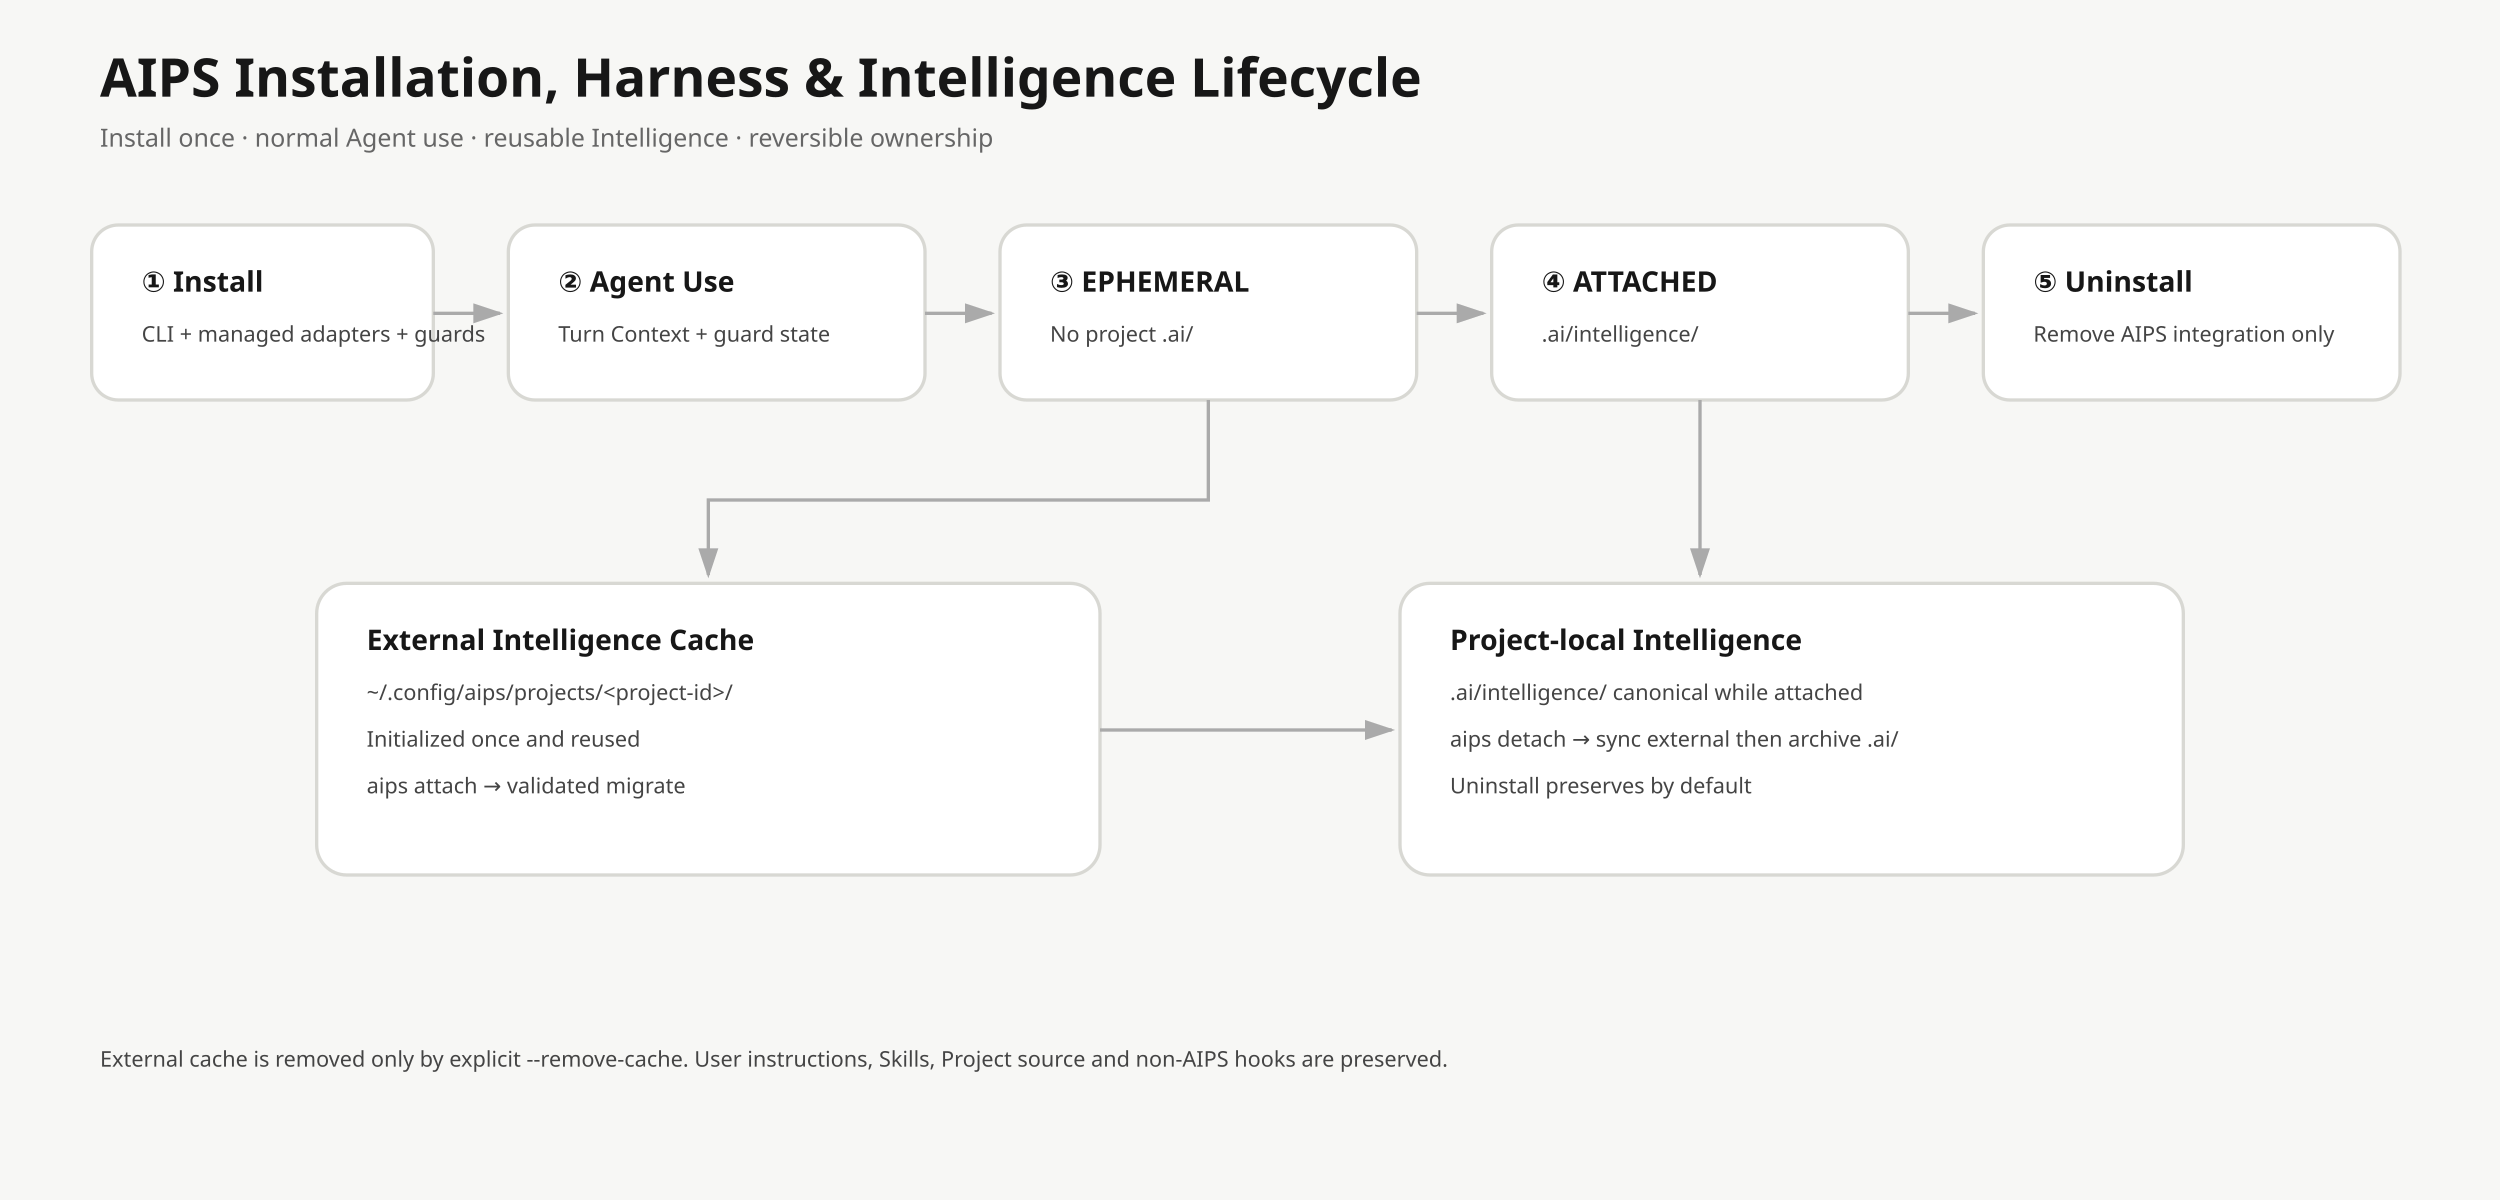
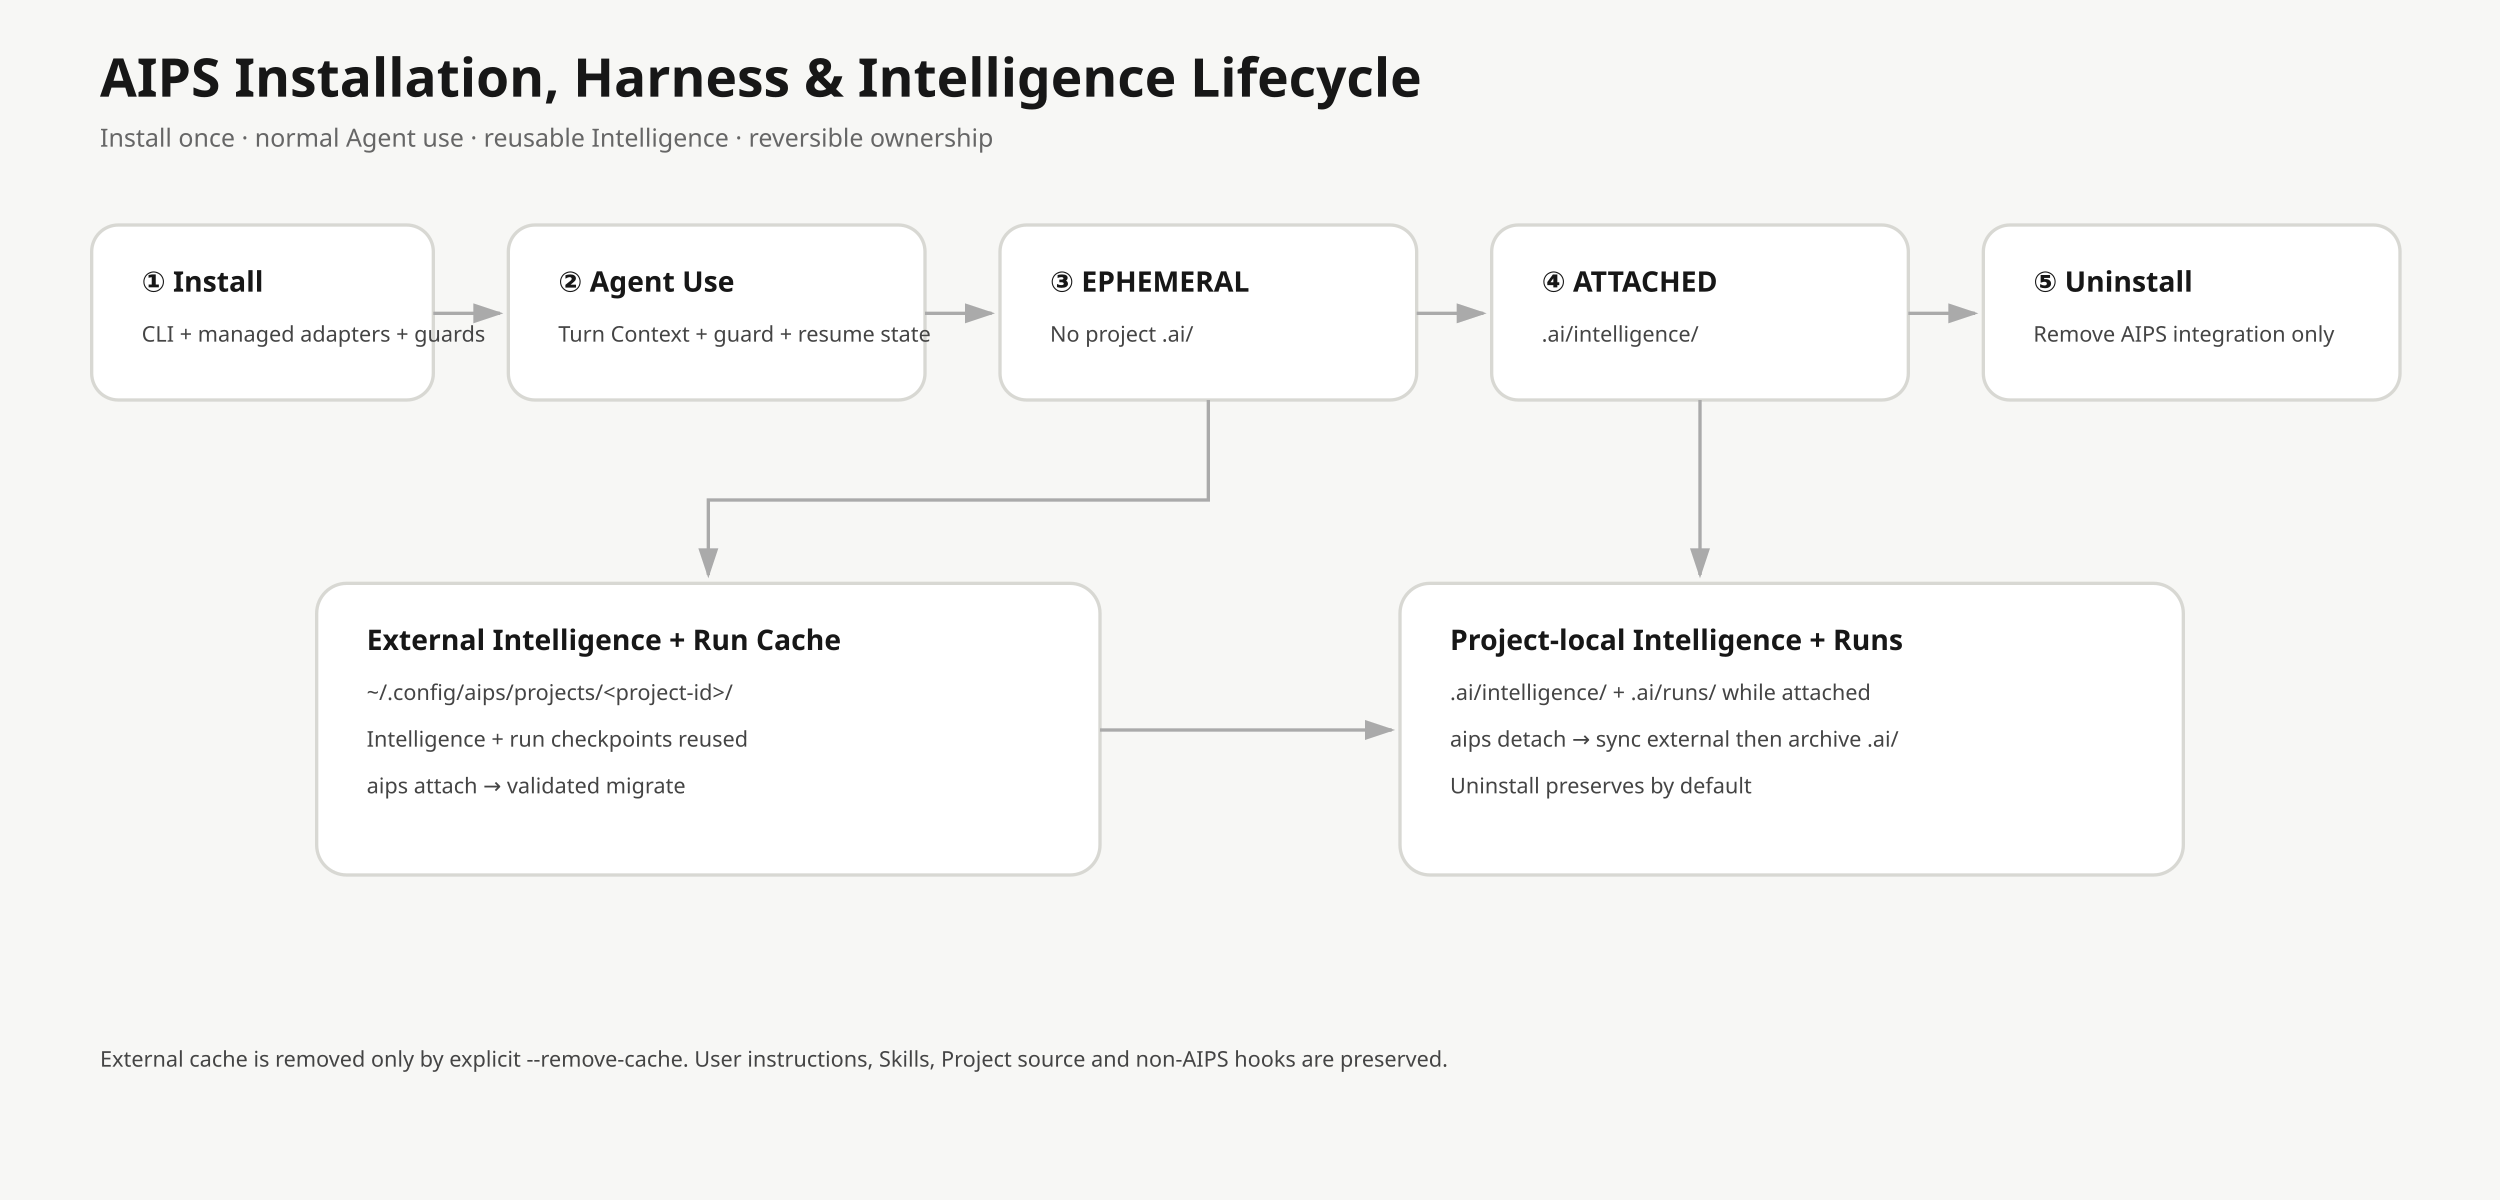
<svg xmlns="http://www.w3.org/2000/svg" width="1500" height="720" viewBox="0 0 1500 720">
  <rect width="1500" height="720" fill="#f7f7f5" />
  <style>.title{font:700 32px system-ui,sans-serif;fill:#171717}.sub{font:400 15px system-ui,sans-serif;fill:#666}.h{font:700 17px system-ui,sans-serif;fill:#171717}.t{font:400 13px system-ui,sans-serif;fill:#444}.box{fill:#fff;stroke:#d8d8d3;stroke-width:2}.line{stroke:#aaa;stroke-width:2;fill:none;marker-end:url(#a)}</style>
  <defs>
    <marker id="a" markerWidth="10" markerHeight="10" refX="8" refY="3" orient="auto">
      <path d="M0,0 L0,6 L9,3 z" fill="#aaa" />
    </marker>
  </defs>
  <text x="60" y="58" class="title">AIPS Installation, Harness &amp; Intelligence Lifecycle</text>
  <text x="60" y="88" class="sub">Install once · normal Agent use · reusable Intelligence · reversible ownership</text>
  <rect x="55" y="135" width="205" height="105" rx="16" class="box" />
  <text x="85" y="175" class="h">① Install</text>
  <text x="85" y="205" class="t">CLI + managed adapters + guards</text>
  <rect x="305" y="135" width="250" height="105" rx="16" class="box" />
  <text x="335" y="175" class="h">② Agent Use</text>
-   <text x="335" y="205" class="t">Turn Context + guard state</text>
+   <text x="335" y="205" class="t">Turn Context + guard + resume state</text>
  <rect x="600" y="135" width="250" height="105" rx="16" class="box" />
  <text x="630" y="175" class="h">③ EPHEMERAL</text>
  <text x="630" y="205" class="t">No project .ai/</text>
  <rect x="895" y="135" width="250" height="105" rx="16" class="box" />
  <text x="925" y="175" class="h">④ ATTACHED</text>
  <text x="925" y="205" class="t">.ai/intelligence/</text>
  <rect x="1190" y="135" width="250" height="105" rx="16" class="box" />
  <text x="1220" y="175" class="h">⑤ Uninstall</text>
  <text x="1220" y="205" class="t">Remove AIPS integration only</text>
  <path d="M260 188 L300 188" class="line" />
  <path d="M555 188 L595 188" class="line" />
  <path d="M850 188 L890 188" class="line" />
  <path d="M1145 188 L1185 188" class="line" />
  <rect x="190" y="350" width="470" height="175" rx="18" class="box" />
-   <text x="220" y="390" class="h">External Intelligence Cache</text>
+   <text x="220" y="390" class="h">External Intelligence + Run Cache</text>
  <text x="220" y="420" class="t">~/.config/aips/projects/&lt;project-id&gt;/</text>
-   <text x="220" y="448" class="t">Initialized once and reused</text>
+   <text x="220" y="448" class="t">Intelligence + run checkpoints reused</text>
  <text x="220" y="476" class="t">aips attach → validated migrate</text>
  <rect x="840" y="350" width="470" height="175" rx="18" class="box" />
-   <text x="870" y="390" class="h">Project-local Intelligence</text>
-   <text x="870" y="420" class="t">.ai/intelligence/ canonical while attached</text>
+   <text x="870" y="390" class="h">Project-local Intelligence + Runs</text>
+   <text x="870" y="420" class="t">.ai/intelligence/ + .ai/runs/ while attached</text>
  <text x="870" y="448" class="t">aips detach → sync external then archive .ai/</text>
  <text x="870" y="476" class="t">Uninstall preserves by default</text>
  <path d="M725 240 L725 300 L425 300 L425 345" class="line" />
  <path d="M1020 240 L1020 345" class="line" />
  <path d="M660 438 L835 438" class="line" />
  <text x="60" y="640" class="t">External cache is removed only by explicit --remove-cache. User instructions, Skills, Project source and non-AIPS hooks are preserved.</text>
</svg>
